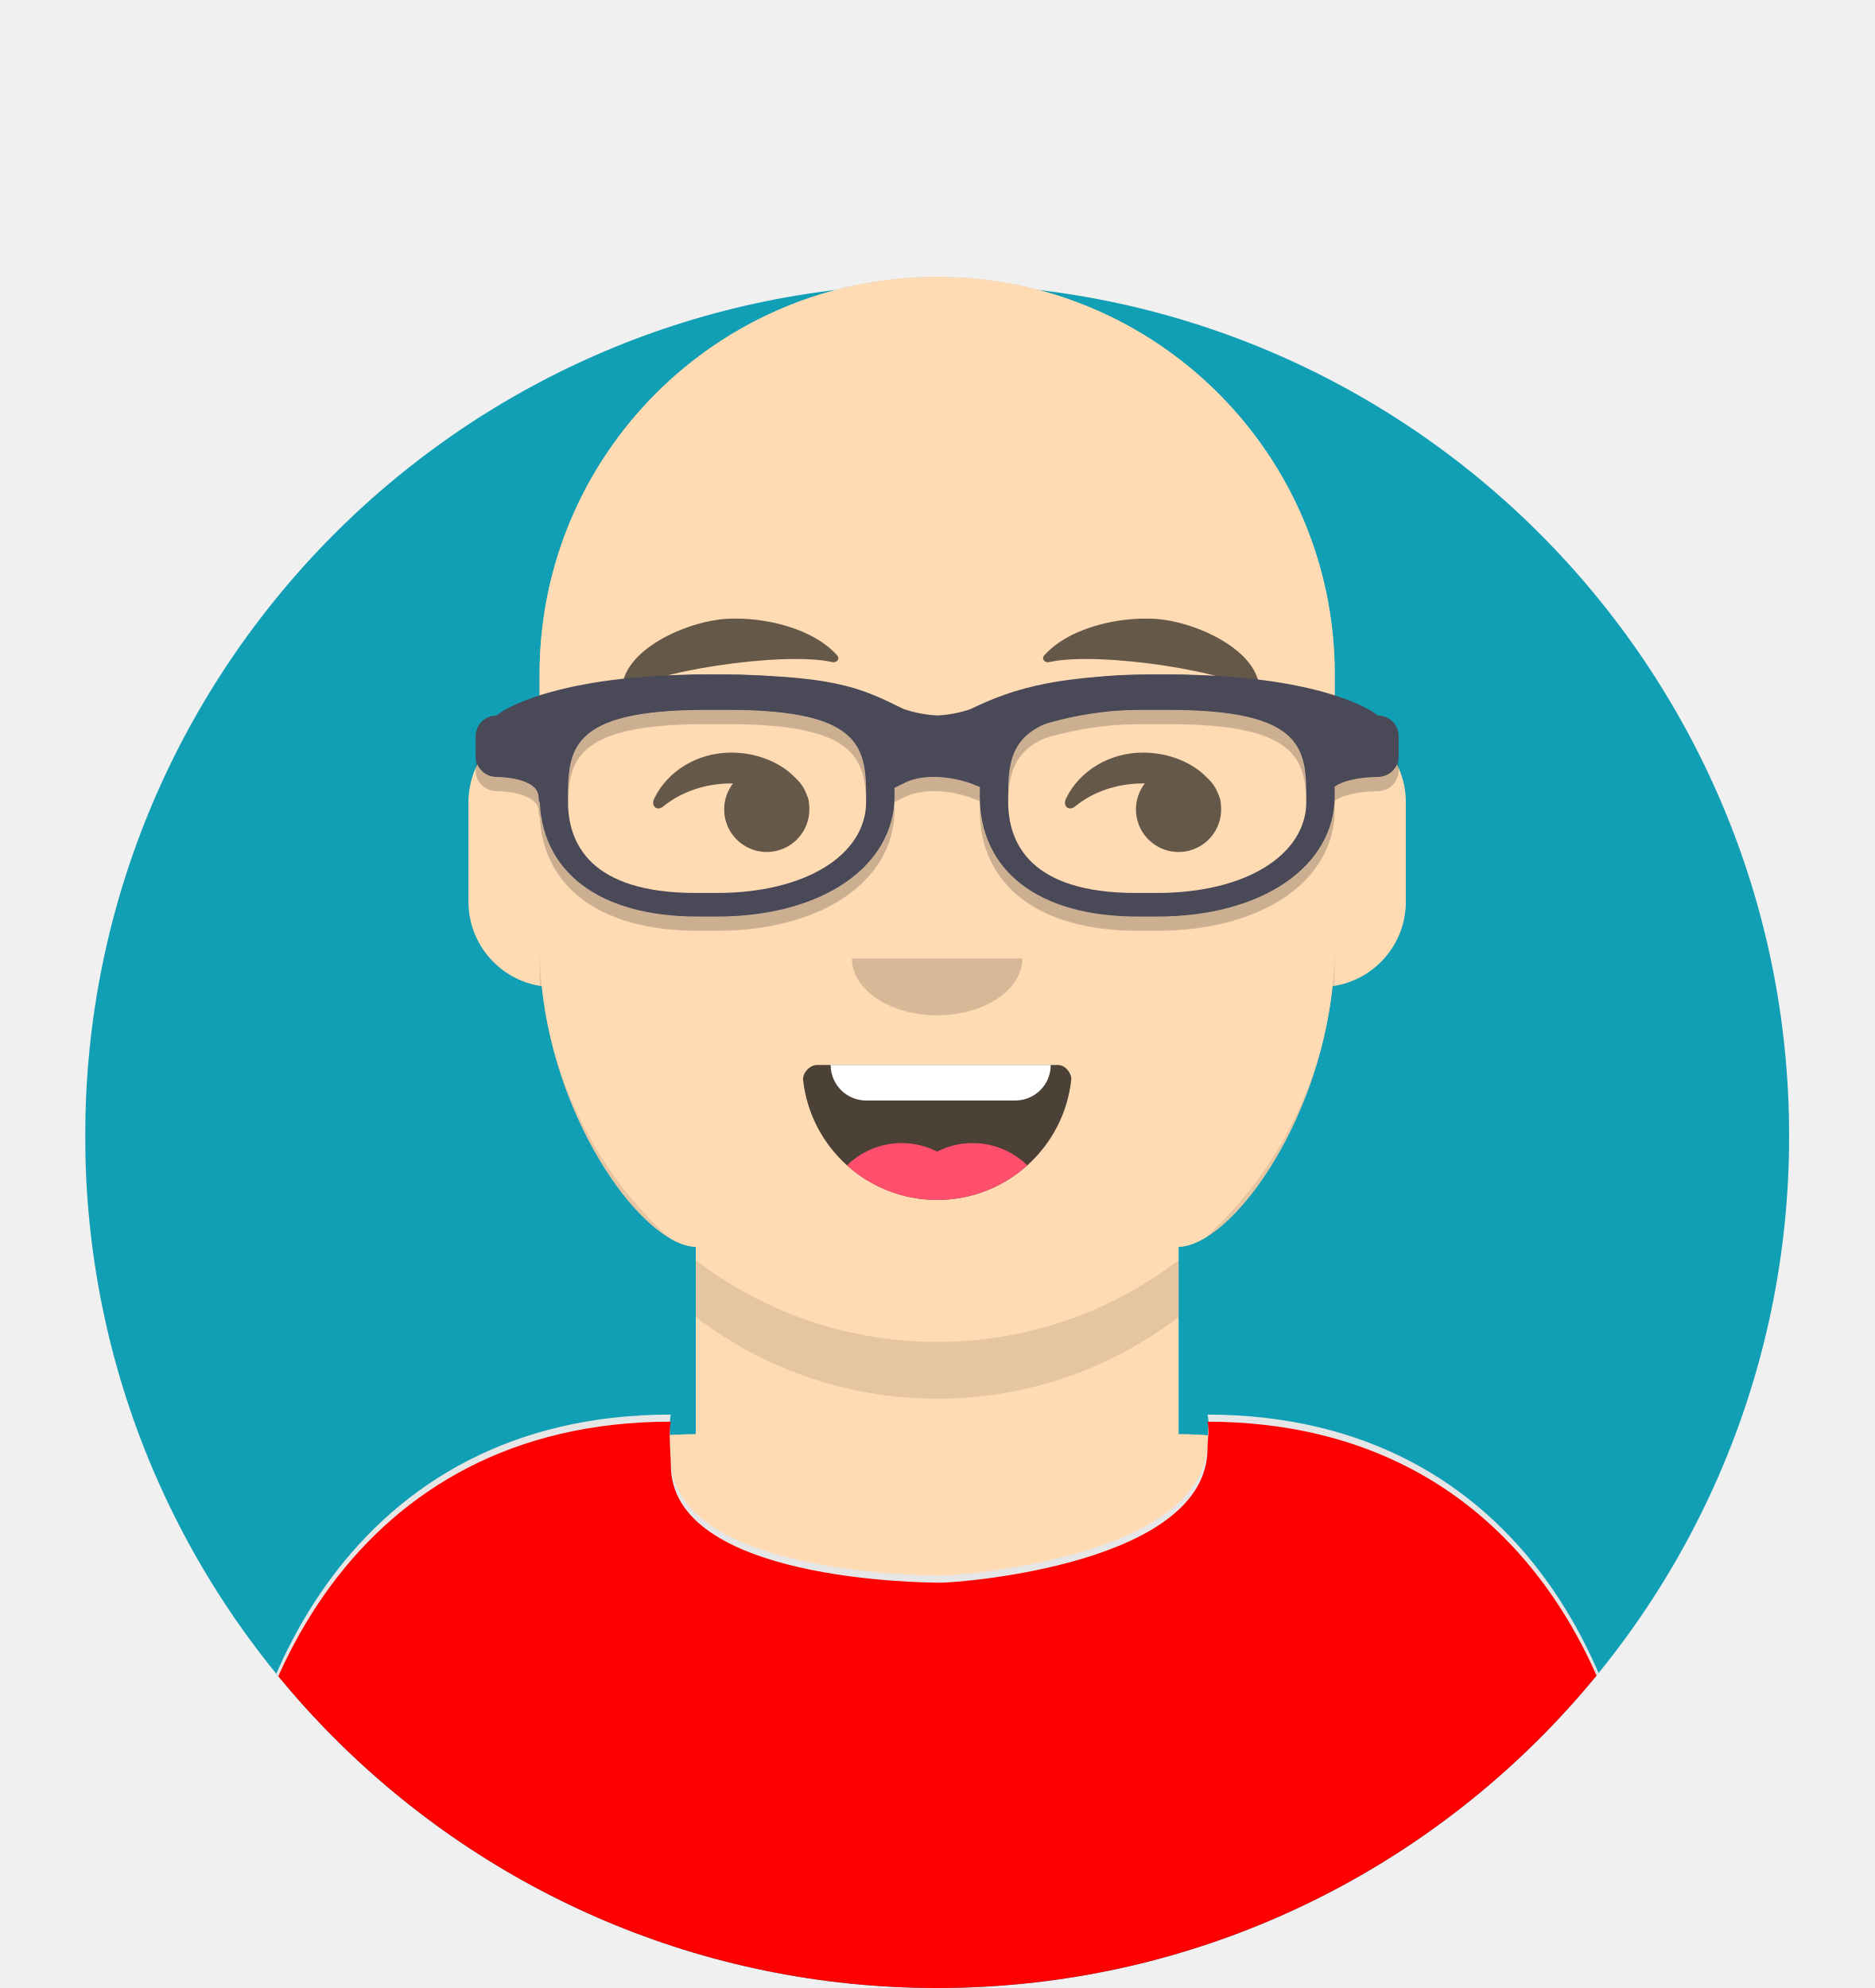
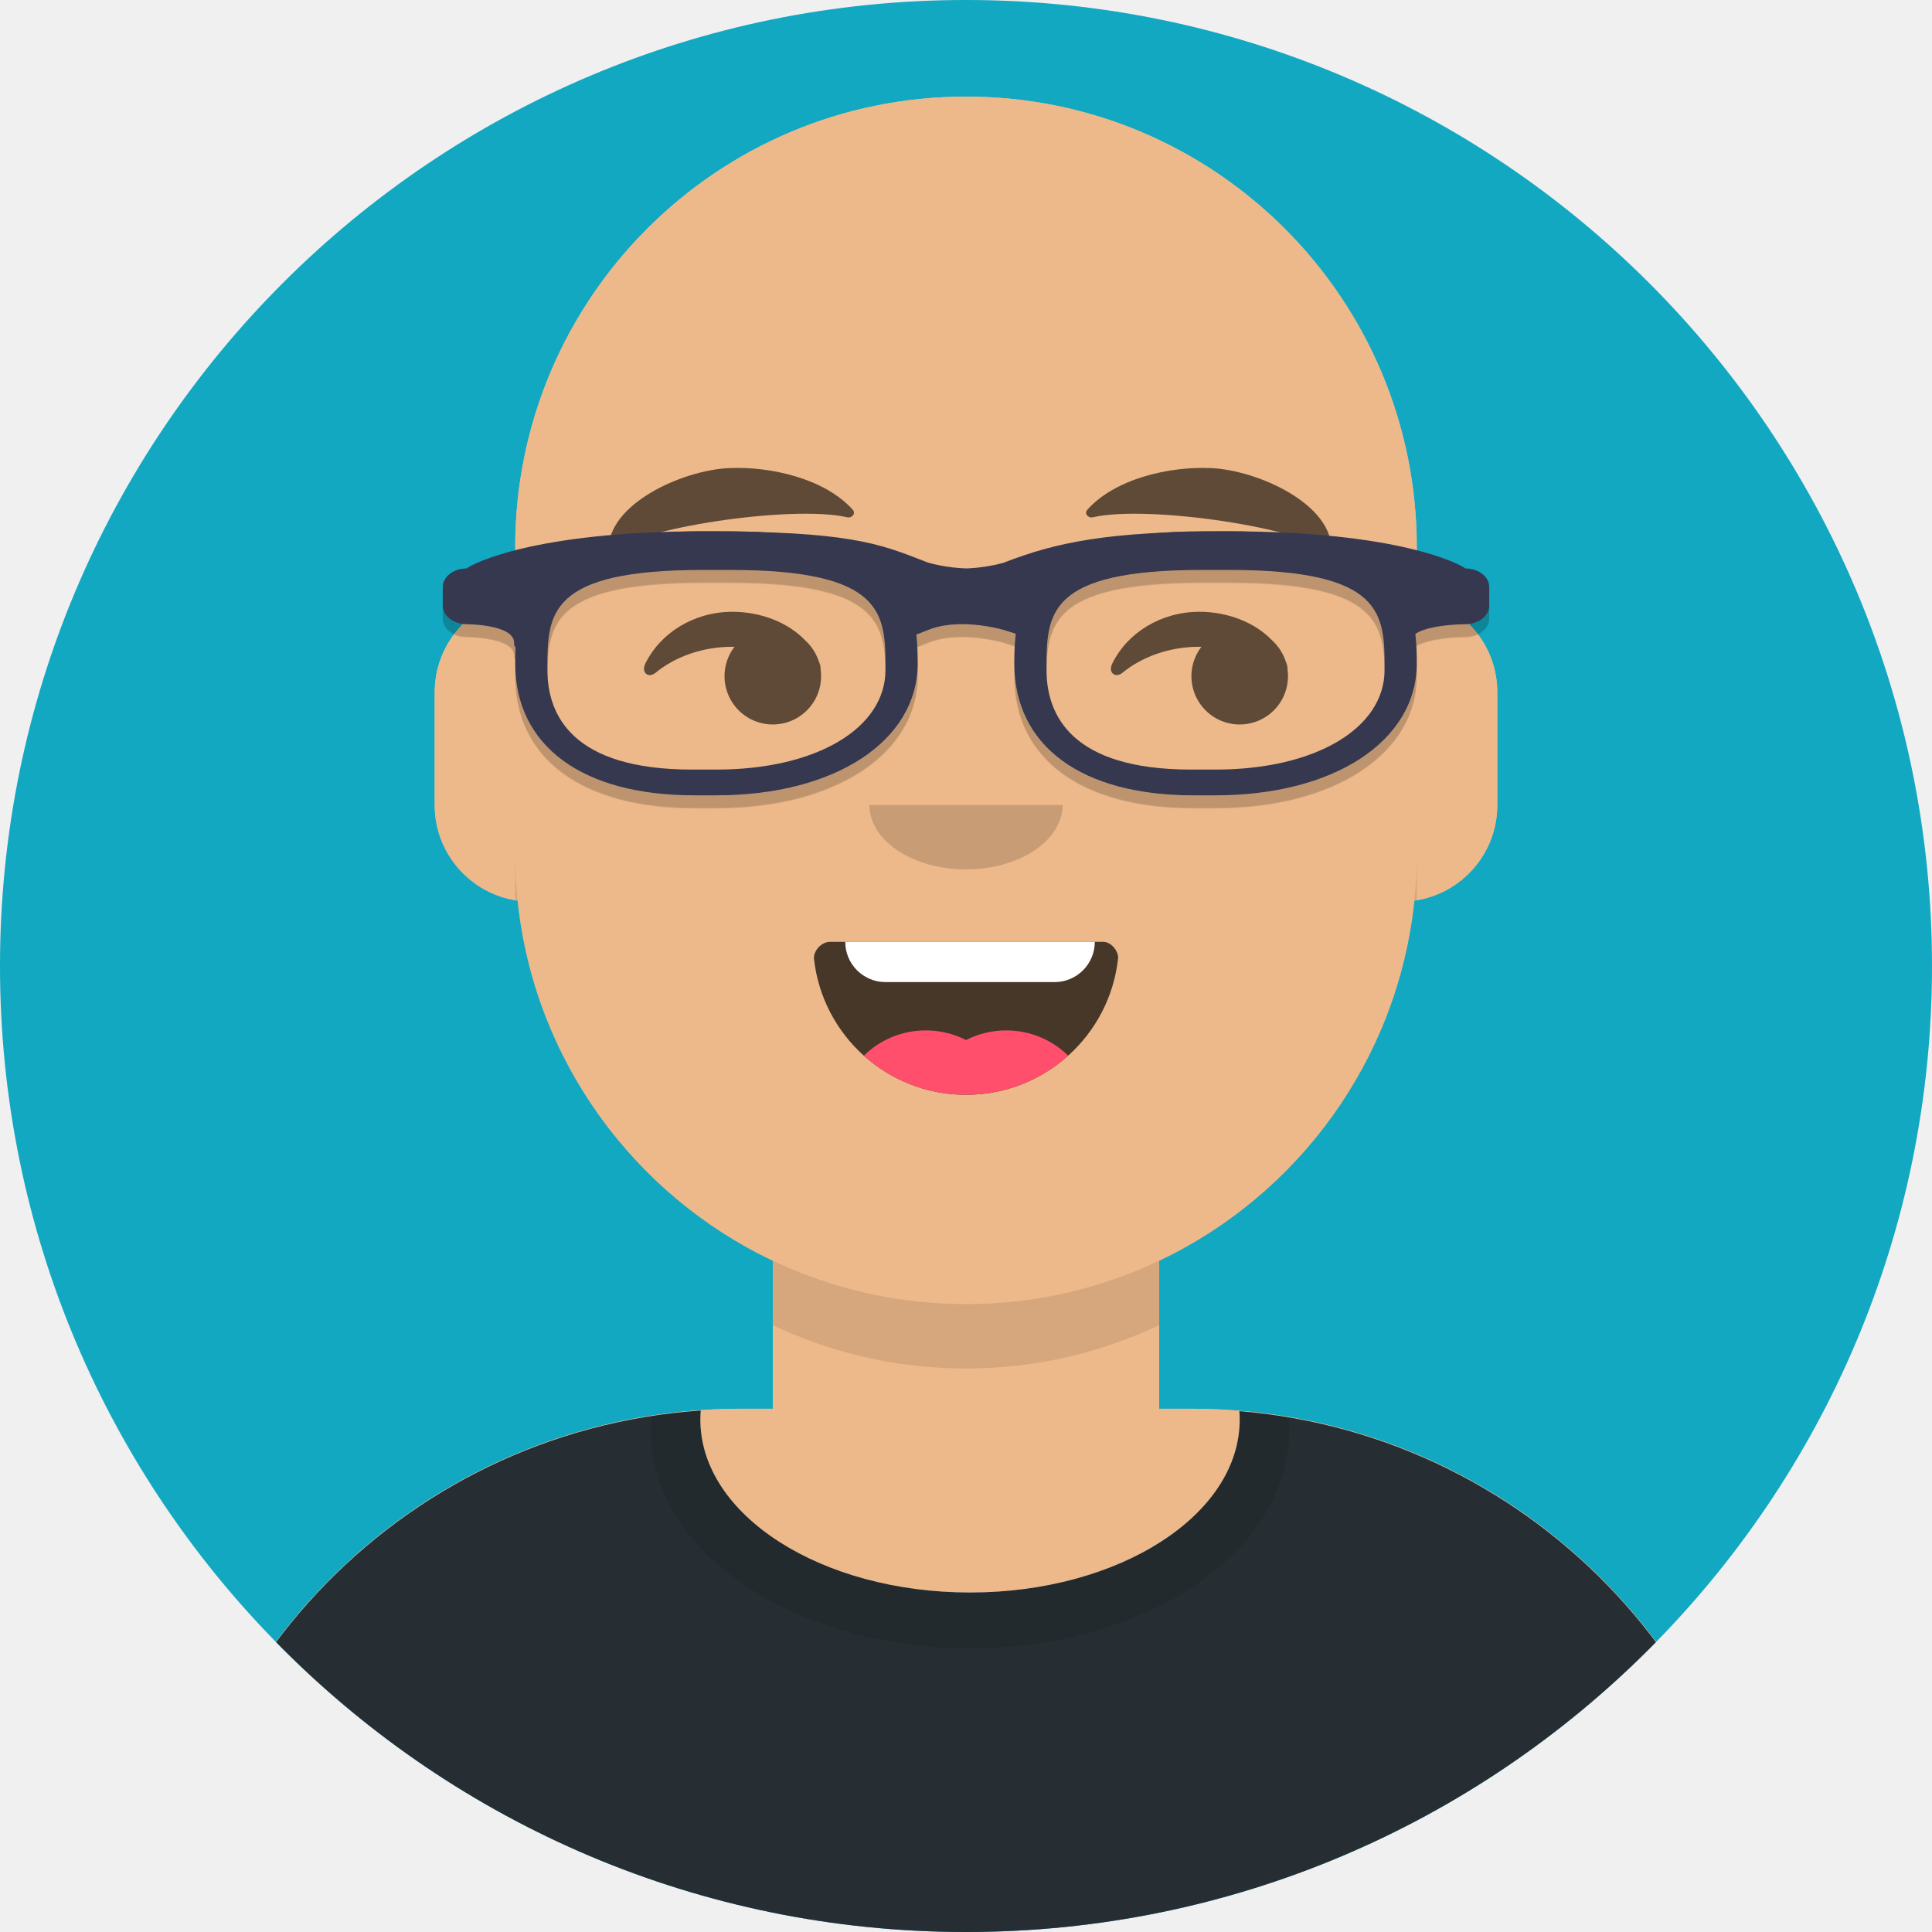
- <svg xmlns="http://www.w3.org/2000/svg" width="264" height="280">
+ <svg xmlns="http://www.w3.org/2000/svg" xmlns:xlink="http://www.w3.org/1999/xlink" width="240" height="240">
+   <defs>
+     <circle id="a" cx="120" cy="120" r="120" />
+     <path d="M124 144.611V163h4c39.765 0 72 32.235 72 72v9H0v-9c0-39.765 32.235-72 72-72h4v-18.389c-17.237-8.189-29.628-24.924-31.695-44.73C38.48 99.058 34 94.052 34 88V74c0-5.946 4.325-10.882 10-11.834V56c0-30.928 25.072-56 56-56s56 25.072 56 56v6.166c5.675.952 10 5.888 10 11.834v14c0 6.052-4.48 11.058-10.305 11.881-2.067 19.806-14.458 36.541-31.695 44.73z" id="d" />
+   </defs>
  <g fill="none" fill-rule="evenodd">
-     <g transform="translate(12 40)">
-       <mask id="a" fill="#fff">
-         <circle cx="120" cy="120" r="120" />
-       </mask>
-       <circle cx="120" cy="120" r="120" fill="#E6E6E6" />
-       <g mask="url(#a)" fill="#119FB6">
-         <path d="M0 0h240v240H0z" />
-       </g>
+     <mask id="b" fill="#fff">
+       <use xlink:href="#a" />
+     </mask>
+     <use fill="#E6E6E6" xlink:href="#a" />
+     <g mask="url(#b)" fill="#12a8c1">
+       <path d="M0 0h240v240H0z" />
    </g>
-     <mask id="b" fill="#fff">
-       <path d="M12 160c0 66.274 53.726 120 120 120s120-53.726 120-120h12V0H0v160h12z" />
+     <mask id="c" fill="#fff">
+       <use xlink:href="#a" />
    </mask>
-     <g mask="url(#b)">
-       <g transform="translate(32 39)">
-         <mask id="c" fill="#fff">
-           <path d="M134 136.611V163c33.765 0 66 32.235 66 72v9H0v-9c0-39.765 32.235-72 66-72v-26.389c-7.237-.189-19.628-16.924-21.695-36.73C38.48 99.058 34 94.052 34 88V74c0-5.946 4.325-10.882 10-11.834V56c0-30.928 25.072-56 56-56s56 25.072 56 56v6.166c5.675.952 10 5.888 10 11.834v14c0 6.052-4.48 11.058-10.305 11.881-2.067 19.806-14.458 36.541-21.695 36.73z" />
+     <g mask="url(#c)">
+       <g transform="translate(20 12)">
+         <mask id="e" fill="#fff">
+           <use xlink:href="#d" />
        </mask>
-         <path d="M134 136.611V163c33.765 0 66 32.235 66 72v9H0v-9c0-39.765 32.235-72 66-72v-26.389c-7.237-.189-19.628-16.924-21.695-36.73C38.48 99.058 34 94.052 34 88V74c0-5.946 4.325-10.882 10-11.834V56c0-30.928 25.072-56 56-56s56 25.072 56 56v6.166c5.675.952 10 5.888 10 11.834v14c0 6.052-4.48 11.058-10.305 11.881-2.067 19.806-14.458 36.541-21.695 36.73z" fill="#D0C6AC" />
-         <g mask="url(#c)" fill="#FFDBB4">
+         <use fill="#D0C6AC" xlink:href="#d" />
+         <g mask="url(#e)" fill="#EDB98A">
          <path d="M-32 0h264v244H-32z" />
        </g>
-         <path d="M156 79v23c0 30.928-25.072 56-56 56s-56-25.072-56-56V79v15c0 30.928 25.072 56 56 56s56-25.072 56-56V79z" fill-opacity=".1" fill="#000" mask="url(#c)" />
+         <path d="M156 79v23c0 30.928-25.072 56-56 56s-56-25.072-56-56V79v15c0 30.928 25.072 56 56 56s56-25.072 56-56V79z" fill-opacity=".1" fill="#000" mask="url(#e)" />
      </g>
-       <g transform="translate(0 170)">
-         <mask id="d" fill="#fff">
-           <path d="M170.079 30.236C214.777 30.315 232 68.792 232 101.052V110H32v-8.948c0-32.655 17.97-70.832 62.488-70.816-.352 1.418 0 4.635 0 6.112 0 16.281 35.408 16.565 38.01 16.565 2.802 0 37.58-2.616 37.58-18.897 0-1.363.301-2.466 0-3.78z" />
+       <g transform="translate(-12 146)">
+         <defs>
+           <path d="M165.96 29.295c36.976 3.03 66.04 34 66.04 71.757V110H32v-8.948c0-38.1 29.592-69.287 67.045-71.832-.03.373-.045.75-.045 1.128 0 11.863 14.998 21.48 33.5 21.48 18.502 0 33.5-9.617 33.5-21.48 0-.353-.013-.704-.04-1.053z" id="f" />
+         </defs>
+         <mask id="g" fill="#fff">
+           <use xlink:href="#f" />
        </mask>
-         <path d="M170.079 29.236C214.777 29.315 232 67.792 232 100.052V109H32v-8.948c0-32.655 17.971-70.832 62.488-70.816-.352 1.418 0 4.635 0 6.112 0 16.281 35.408 16.565 38.011 16.565 2.801 0 37.58-2.616 37.58-18.897 0-1.363.3-2.466 0-3.78z" fill="#E6E6E6" />
-         <g mask="url(#d)" fill="red">
+         <use fill="#E6E6E6" xlink:href="#f" />
+         <g mask="url(#g)" fill="#262E33">
          <path d="M0 0h264v110H0z" />
+         </g>
+         <g opacity=".6" mask="url(#g)" fill-opacity=".16" fill="#000">
+           <ellipse cx="40.5" cy="27.848" rx="39.635" ry="26.914" transform="translate(92 4)" />
        </g>
      </g>
      <g fill="#000">
-         <g transform="translate(78 137)">
-           <mask id="e" fill="#fff">
-             <path d="M35.118 15.128C36.176 24.62 44.226 32 54 32c9.804 0 17.874-7.426 18.892-16.96.082-.767-.775-2.04-1.85-2.04H37.088c-1.08 0-2.075 1.178-1.97 2.128z" />
+         <g transform="translate(66 104)">
+           <defs>
+             <path d="M35.118 15.128C36.176 24.62 44.226 32 54 32c9.804 0 17.874-7.426 18.892-16.96.082-.767-.775-2.04-1.85-2.04H37.088c-1.08 0-2.075 1.178-1.97 2.128z" id="h" />
+           </defs>
+           <mask id="i" fill="#fff">
+             <use xlink:href="#h" />
          </mask>
-           <path d="M35.118 15.128C36.176 24.62 44.226 32 54 32c9.804 0 17.874-7.426 18.892-16.96.082-.767-.775-2.04-1.85-2.04H37.088c-1.08 0-2.075 1.178-1.97 2.128z" fill-opacity=".7" />
-           <rect fill="#FFF" mask="url(#e)" x="39" y="2" width="31" height="16" rx="5" />
-           <g mask="url(#e)" fill="#FF4F6D">
+           <use fill-opacity=".7" xlink:href="#h" />
+           <rect fill="#FFF" mask="url(#i)" x="39" y="2" width="31" height="16" rx="5" />
+           <g mask="url(#i)" fill="#FF4F6D">
            <g transform="translate(38 24)">
              <circle cx="11" cy="11" r="11" />
              <circle cx="21" cy="11" r="11" />
            </g>
          </g>
        </g>
-         <path d="M120 135c0 4.418 5.373 8 12 8s12-3.582 12-8" fill-opacity=".16" />
-         <path d="M103.241 110.346a6 6 0 1010.699 2.8 1.998 1.998 0 00-.125-.739 7.509 7.509 0 00-.144-.372 6.007 6.007 0 00-1.646-2.484c-2.126-2.234-5.519-3.551-9.027-3.551-4.834 0-8.991 2.649-10.838 6.447-.54 1.111.387 1.853 1.278 1.125 2.436-1.993 5.82-3.228 9.56-3.228.08 0 .162 0 .243.002zm58 0a6 6 0 1010.699 2.8 1.998 1.998 0 00-.125-.739 7.509 7.509 0 00-.144-.372 6.007 6.007 0 00-1.646-2.484c-2.126-2.234-5.519-3.551-9.027-3.551-4.834 0-8.991 2.649-10.838 6.447-.54 1.111.387 1.853 1.278 1.125 2.436-1.993 5.82-3.228 9.56-3.228.08 0 .162 0 .243.002zm-58.694-23.198c-5.807.269-15.195 4.488-14.953 10.344.008.192.29.276.427.129 2.755-2.96 22.316-5.95 29.205-4.365.63.145 1.11-.477.71-.927-3.422-3.848-10.186-5.426-15.389-5.18m59.906-.001c5.807.269 15.195 4.488 14.953 10.344-.008.192-.29.276-.427.129-2.755-2.96-22.316-5.95-29.205-4.365-.63.145-1.11-.477-.71-.927 3.422-3.848 10.186-5.426 15.389-5.18" fill-opacity=".6" />
+         <path d="M108 100c0 4.418 5.373 8 12 8s12-3.582 12-8" fill-opacity=".16" />
+         <path d="M91.241 80.346a6 6 0 1010.699 2.8 1.998 1.998 0 00-.125-.739 7.509 7.509 0 00-.144-.372 6.007 6.007 0 00-1.646-2.484C97.9 77.317 94.506 76 90.998 76c-4.834 0-8.991 2.649-10.838 6.447-.54 1.111.387 1.853 1.278 1.125 2.436-1.993 5.82-3.228 9.56-3.228.08 0 .162 0 .243.002zm58 0a6 6 0 1010.699 2.8 1.998 1.998 0 00-.125-.739 7.509 7.509 0 00-.144-.372 6.007 6.007 0 00-1.646-2.484C155.9 77.317 152.506 76 148.998 76c-4.834 0-8.991 2.649-10.838 6.447-.54 1.111.387 1.853 1.278 1.125 2.436-1.993 5.82-3.228 9.56-3.228.08 0 .162 0 .243.002zM90.547 58.148c-5.807.269-15.195 4.488-14.953 10.344.008.192.29.276.427.129 2.755-2.96 22.316-5.95 29.205-4.365.63.145 1.11-.477.71-.927-3.422-3.848-10.186-5.426-15.389-5.18m59.906-.001c5.807.269 15.195 4.488 14.953 10.344-.008.192-.29.276-.427.129-2.755-2.96-22.316-5.95-29.205-4.365-.63.145-1.11-.477-.71-.927 3.422-3.848 10.186-5.426 15.389-5.18" fill-opacity=".6" />
      </g>
-       <mask id="f" fill="#fff">
-         <path d="M0 0h264v280H0z" />
+       <defs>
+         <path id="j" d="M0 0h264v280H0z" />
+       </defs>
+       <mask id="k" fill="#fff">
+         <use xlink:href="#j" />
      </mask>
-       <g mask="url(#f)">
-         <g transform="translate(61 85)">
+       <g mask="url(#k)">
+         <g transform="translate(49 55)">
          <defs>
-             <filter x="-.8%" y="-2.4%" width="101.5%" height="109.8%" filterUnits="objectBoundingBox" id="g">
+             <filter x="-.8%" y="-2.4%" width="101.5%" height="109.8%" filterUnits="objectBoundingBox" id="l">
              <feOffset dy="2" in="SourceAlpha" result="shadowOffsetOuter1" />
              <feColorMatrix values="0 0 0 0 0 0 0 0 0 0 0 0 0 0 0 0 0 0 0.2 0" in="shadowOffsetOuter1" result="shadowMatrixOuter1" />
              <feMerge>
                <feMergeNode in="shadowMatrixOuter1" />
                <feMergeNode in="SourceGraphic" />
              </feMerge>
            </filter>
          </defs>
-           <g filter="url(#g)" transform="translate(6 10)" fill="#4a4a58">
-             <path d="M34 34.093h-2.758C17.315 34.093 9 27.72 9 17.047 9 8.42 10.817 0 32.53 0h2.94C57.183 0 59 8.421 59 17.047c0 10.035-10.279 17.046-25 17.046zM32.385 4.99C13 4.99 13 10.678 13 17.88c0 5.88 3.116 12.888 17.97 12.888H34c12.365 0 21-5.3 21-12.888 0-7.201 0-12.89-19.385-12.89zM96 34.093h-2.758C79.315 34.093 71 27.72 71 17.047 71 8.42 72.817 0 94.53 0h2.94C119.183 0 121 8.421 121 17.047c0 10.035-10.279 17.046-25 17.046zM94.385 4.99C75 4.99 75 10.678 75 17.88c0 5.88 3.12 12.888 17.97 12.888H96c12.365 0 21-5.3 21-12.888 0-7.201 0-12.89-19.385-12.89z" />
+           <g filter="url(#l)" transform="matrix(1 0 0 .8 6 11)" fill="#353950" fill-rule="nonzero">
+             <path d="M34 41h-2.758C17.315 41 9 33.336 9 20.5 9 10.127 10.817 0 32.53 0h2.94C57.183 0 59 10.127 59 20.5 59 32.569 48.721 41 34 41zM32.385 6C13 6 13 12.841 13 21.502 13 28.572 16.116 37 30.97 37H34c12.365 0 21-6.373 21-15.498C55 12.84 55 6 35.615 6h-3.23zM96 41h-2.758C79.315 41 71 33.336 71 20.5 71 10.127 72.817 0 94.53 0h2.94C119.183 0 121 10.127 121 20.5 121 32.569 110.721 41 96 41zM94.385 6C75 6 75 12.841 75 21.502 75 28.572 78.12 37 92.97 37H96c12.365 0 21-6.373 21-15.498C117 12.84 117 6 97.615 6h-3.23z" />
            <path d="M2.955 5.772C3.645 5.096 11.21 0 32.5 0c17.851 0 21.63 1.853 27.35 4.652l.419.207c.398.14 2.431.83 4.81.907a16.998 16.998 0 004.563-.869C76.17 1.722 82.562 0 97.5 0c21.29 0 28.854 5.096 29.545 5.772 1.634 0 2.955 1.29 2.955 2.885v2.886c0 1.596-1.32 2.886-2.955 2.886 0 0-6.901 0-6.901 2.886 0 2.885-1.962-4.176-1.962-5.772v-2.81c-3.603-1.38-10.054-3.947-20.682-3.947-11.842 0-17.739 2.1-22.798 4.185l.057.137-.003 1.986-2.217 5.35L69.8 15.36c-.244-.097-.772-.27-1.504-.451-2.04-.503-4.137-.656-5.992-.276-.68.14-1.312.35-1.891.633l-2.643 1.29-2.643-5.16.117-2.295.08-.195c-4.362-2.033-8.385-4.12-22.824-4.12-10.628 0-17.078 2.565-20.682 3.944v2.812c0 1.596-2.954 8.657-2.954 5.772 0-2.886-5.91-2.886-5.91-2.886-1.63 0-2.954-1.29-2.954-2.886V8.657c0-1.595 1.324-2.885 2.955-2.885z" />
          </g>
        </g>
      </g>
    </g>
  </g>
</svg>
